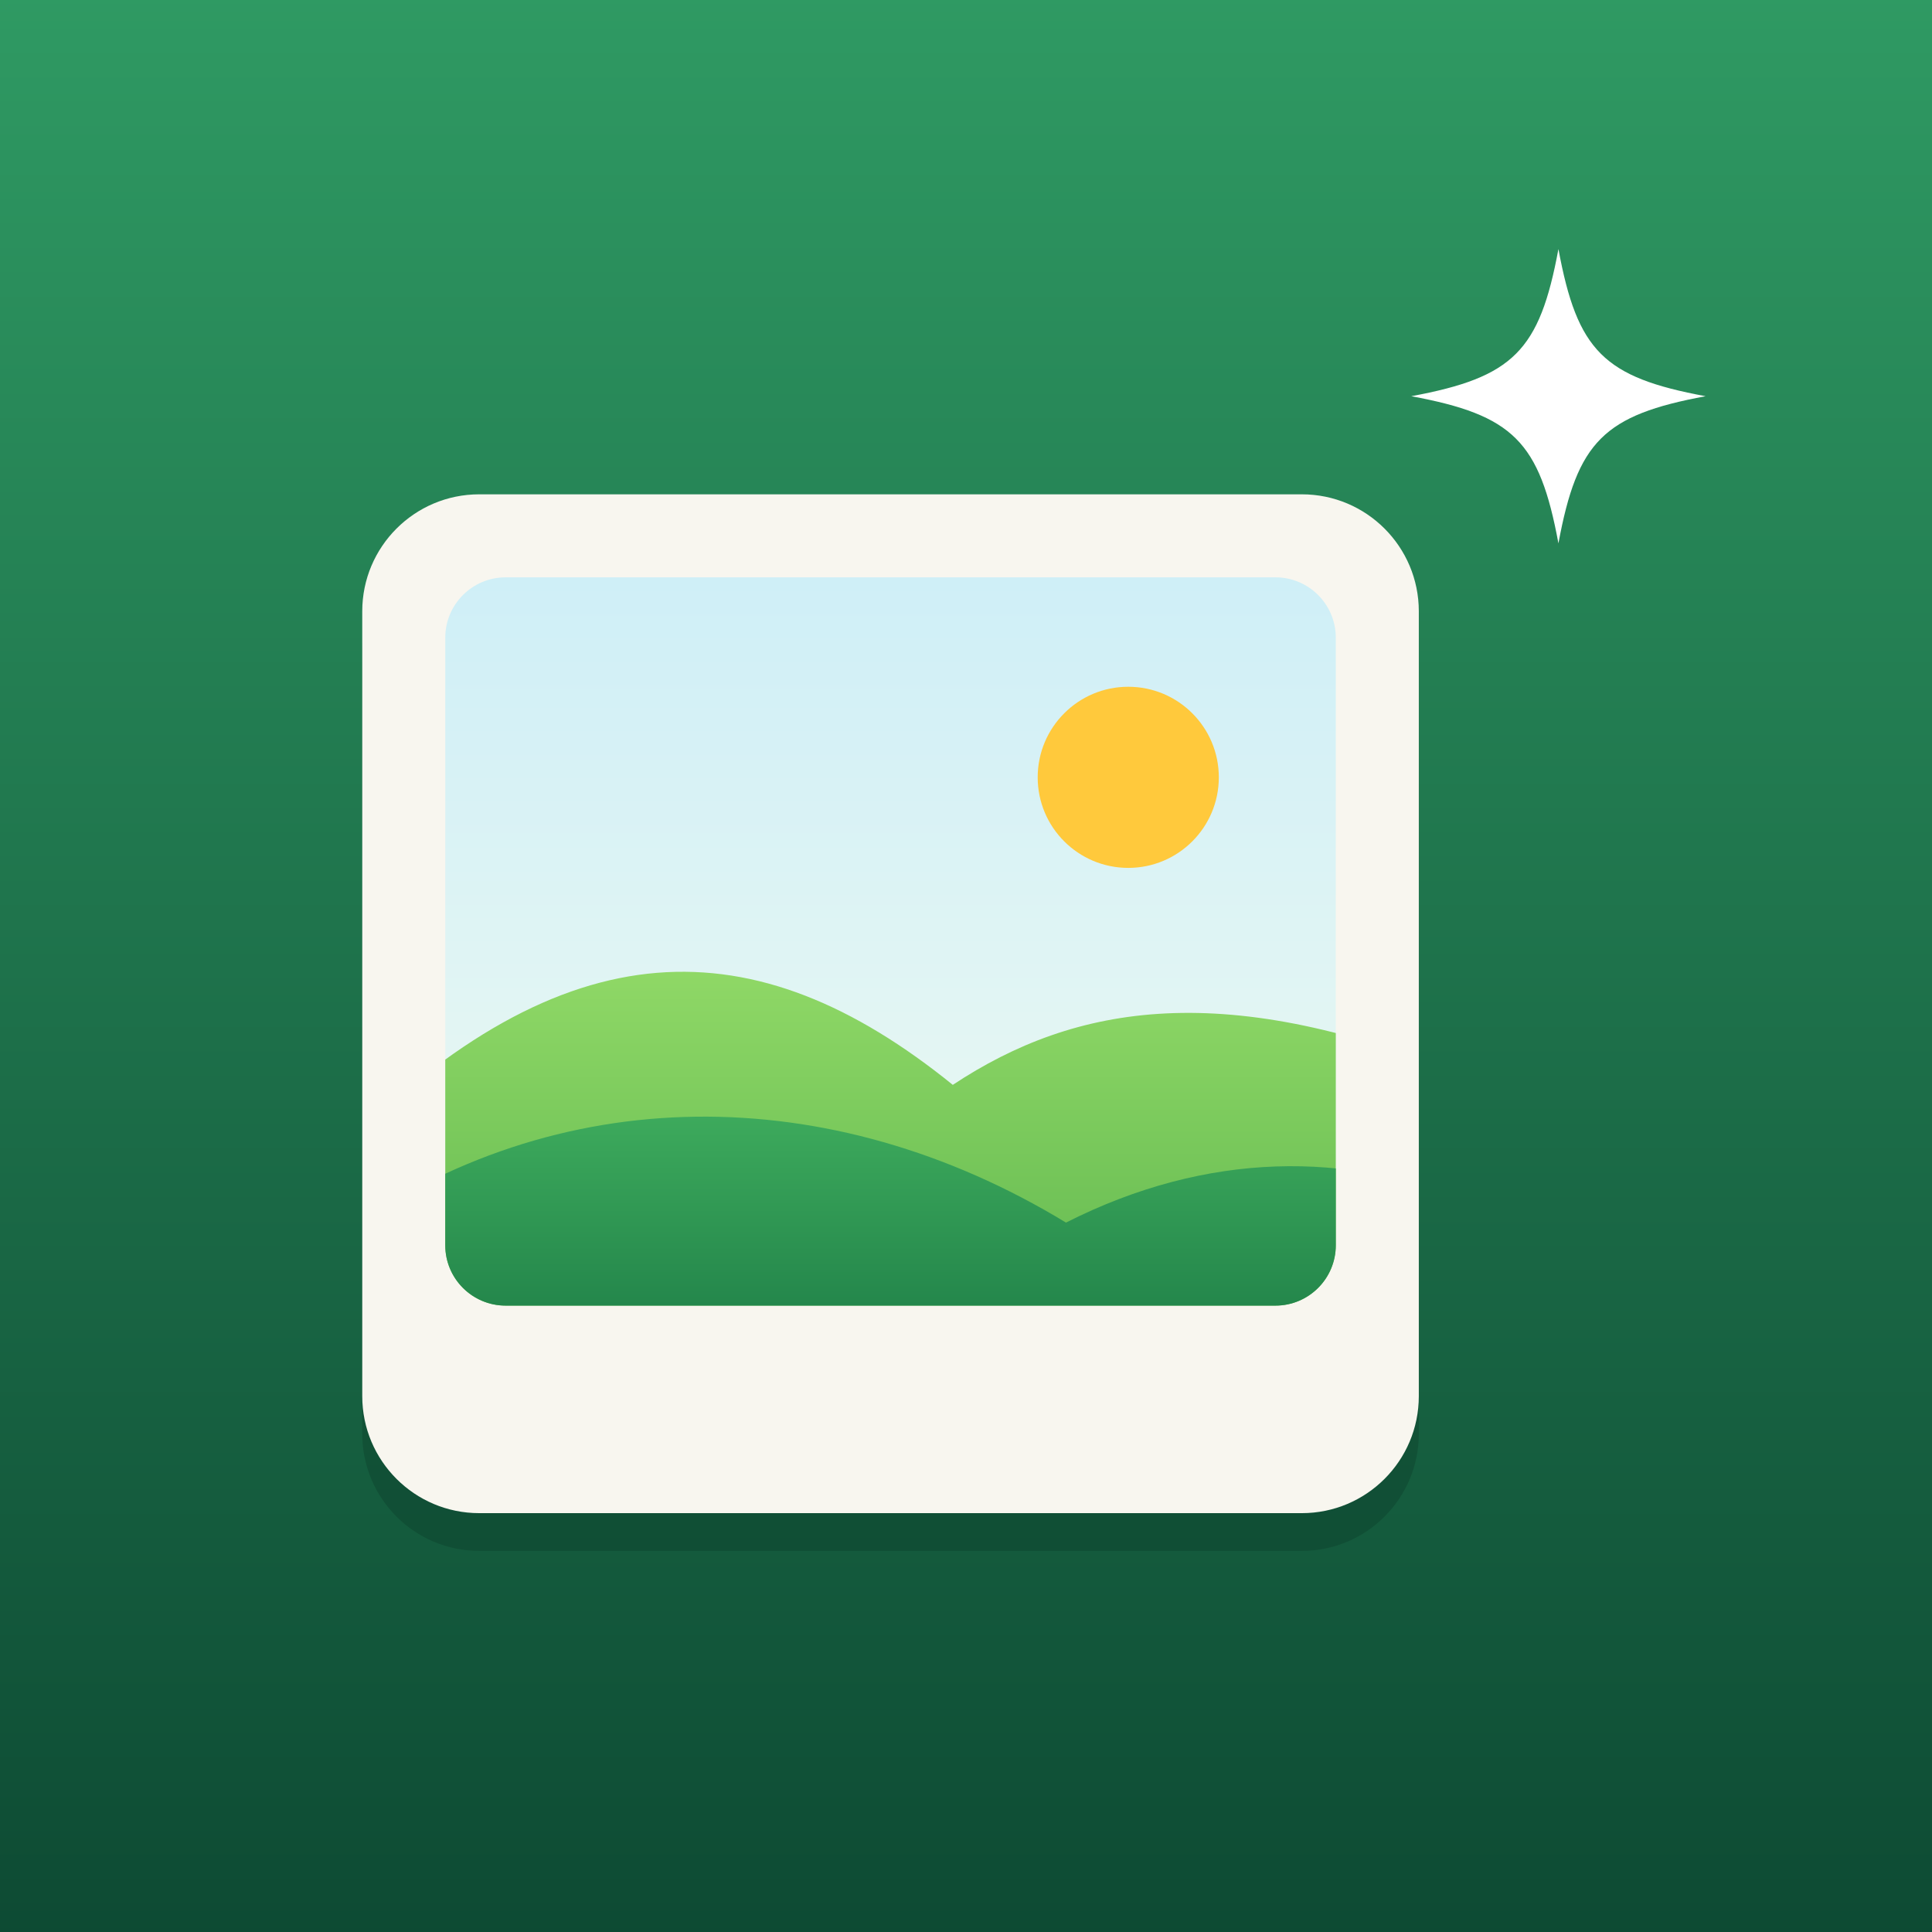
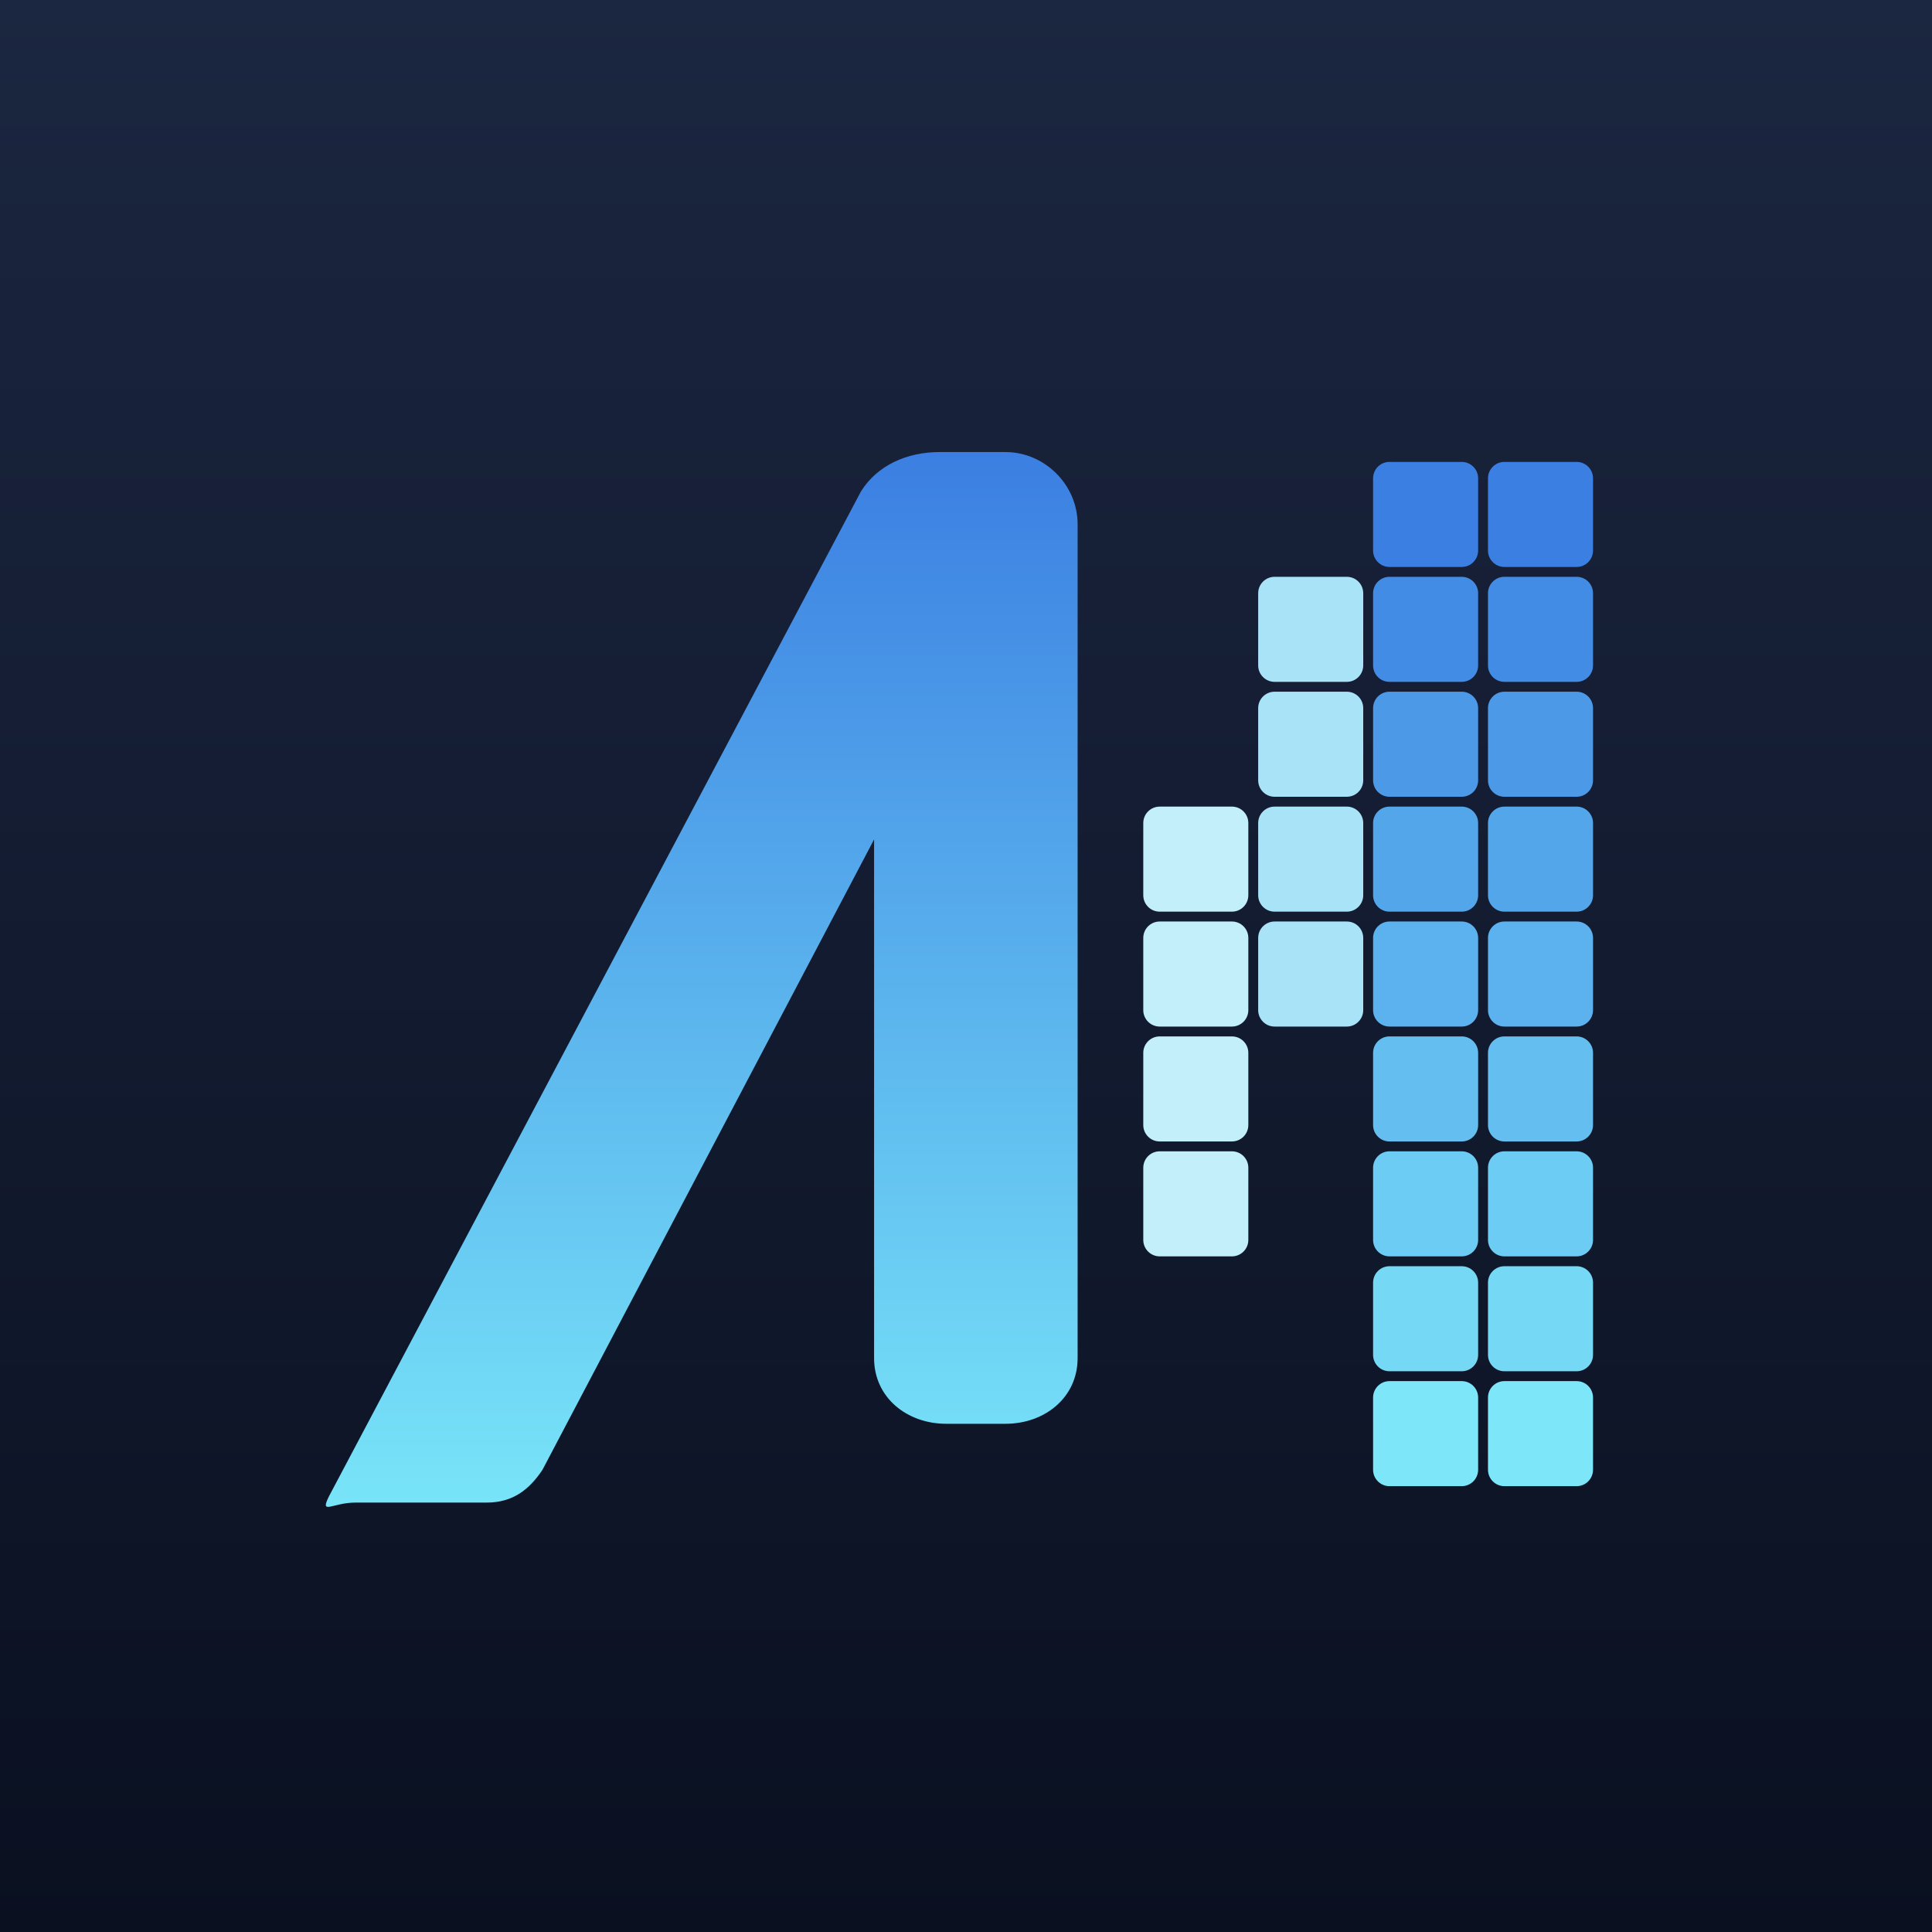
<svg xmlns="http://www.w3.org/2000/svg" viewBox="0 0 1024 1024" width="1024" height="1024">
  <defs>
    <linearGradient id="bg" x1="0" y1="0" x2="0" y2="1">
-       <stop offset="0" stop-color="#2F9A63" />
-       <stop offset="1" stop-color="#0D4A33" />
+       <stop offset="0" stop-color="#1B2640" />
+       <stop offset="1" stop-color="#0A1020" />
    </linearGradient>
-     <linearGradient id="sky" x1="0" y1="0" x2="0" y2="1">
-       <stop offset="0" stop-color="#CFEFF7" />
-       <stop offset="1" stop-color="#EEF9F1" />
+     <linearGradient id="stroke" gradientUnits="userSpaceOnUse" x1="0" y1="50" x2="0" y2="370">
+       <stop offset="0" stop-color="#3B7FE2" />
+       <stop offset="1" stop-color="#78E4F8" />
    </linearGradient>
-     <linearGradient id="hillBack" x1="0" y1="0" x2="0" y2="1">
-       <stop offset="0" stop-color="#8FD866" />
-       <stop offset="1" stop-color="#5DB54E" />
-     </linearGradient>
-     <linearGradient id="hillFront" x1="0" y1="0" x2="0" y2="1">
-       <stop offset="0" stop-color="#3DAA5C" />
-       <stop offset="1" stop-color="#1D7D47" />
-     </linearGradient>
-     <clipPath id="photo">
-       <rect x="236" y="306" width="472" height="386" rx="32" />
-     </clipPath>
  </defs>
  <rect width="1024" height="1024" fill="url(#bg)" />
-   <rect x="192" y="282" width="560" height="540" rx="62" fill="#06301F" opacity="0.28" />
-   <rect x="192" y="262" width="560" height="540" rx="62" fill="#F8F6EF" />
-   <g clip-path="url(#photo)">
-     <rect x="236" y="306" width="472" height="386" fill="url(#sky)" />
-     <circle cx="598" cy="412" r="48" fill="#FFC93C" />
-     <path d="M180 610 C 300 490, 400 490, 505 575 C 570 532, 650 518, 780 572 L 780 720 L 180 720 Z" fill="url(#hillBack)" />
-     <path d="M180 655 C 295 572, 440 572, 565 648 C 640 610, 715 610, 780 638 L 780 720 L 180 720 Z" fill="url(#hillFront)" />
+   <g transform="translate(512 518) scale(1.74) translate(-246 -210)">
+     <path d="M52 368 L214 62 C219 54 228 50 238 50 L258 50 C270 50 280 60 280 72 L280 326 C280 338 270 346 258 346 L240 346 C228 346 218 338 218 326 L218 168 L117 360 C113 366 108 370 100 370 L60 370 C53 370 49 374 52 368 Z" fill="url(#stroke)" />
+     <rect x="370" y="53" width="32" height="32" rx="5" fill="#3B7FE2" />
+     <rect x="405" y="53" width="32" height="32" rx="5" fill="#3B7FE2" />
+     <rect x="370" y="88" width="32" height="32" rx="5" fill="#438CE5" />
+     <rect x="405" y="88" width="32" height="32" rx="5" fill="#438CE5" />
+     <rect x="370" y="123" width="32" height="32" rx="5" fill="#4C99E8" />
+     <rect x="405" y="123" width="32" height="32" rx="5" fill="#4C99E8" />
+     <rect x="370" y="158" width="32" height="32" rx="5" fill="#54A6EB" />
+     <rect x="405" y="158" width="32" height="32" rx="5" fill="#54A6EB" />
+     <rect x="370" y="193" width="32" height="32" rx="5" fill="#5CB2EE" />
+     <rect x="405" y="193" width="32" height="32" rx="5" fill="#5CB2EE" />
+     <rect x="370" y="228" width="32" height="32" rx="5" fill="#64BFF0" />
+     <rect x="405" y="228" width="32" height="32" rx="5" fill="#64BFF0" />
+     <rect x="370" y="263" width="32" height="32" rx="5" fill="#6CCCF3" />
+     <rect x="405" y="263" width="32" height="32" rx="5" fill="#6CCCF3" />
+     <rect x="370" y="298" width="32" height="32" rx="5" fill="#75D9F6" />
+     <rect x="405" y="298" width="32" height="32" rx="5" fill="#75D9F6" />
+     <rect x="370" y="333" width="32" height="32" rx="5" fill="#7DE6F9" />
+     <rect x="405" y="333" width="32" height="32" rx="5" fill="#7DE6F9" />
+     <rect x="335" y="88" width="32" height="32" rx="5" fill="#A9E3F8" />
+     <rect x="335" y="123" width="32" height="32" rx="5" fill="#A9E3F8" />
+     <rect x="335" y="158" width="32" height="32" rx="5" fill="#A9E3F8" />
+     <rect x="335" y="193" width="32" height="32" rx="5" fill="#A9E3F8" />
+     <rect x="300" y="158" width="32" height="32" rx="5" fill="#C2EFFA" />
+     <rect x="300" y="193" width="32" height="32" rx="5" fill="#C2EFFA" />
+     <rect x="300" y="228" width="32" height="32" rx="5" fill="#C2EFFA" />
+     <rect x="300" y="263" width="32" height="32" rx="5" fill="#C2EFFA" />
  </g>
-   <path d="M826 132 C 836 186, 850 200, 904 210 C 850 220, 836 234, 826 288 C 816 234, 802 220, 748 210 C 802 200, 816 186, 826 132 Z" fill="#FFFFFF" />
</svg>
